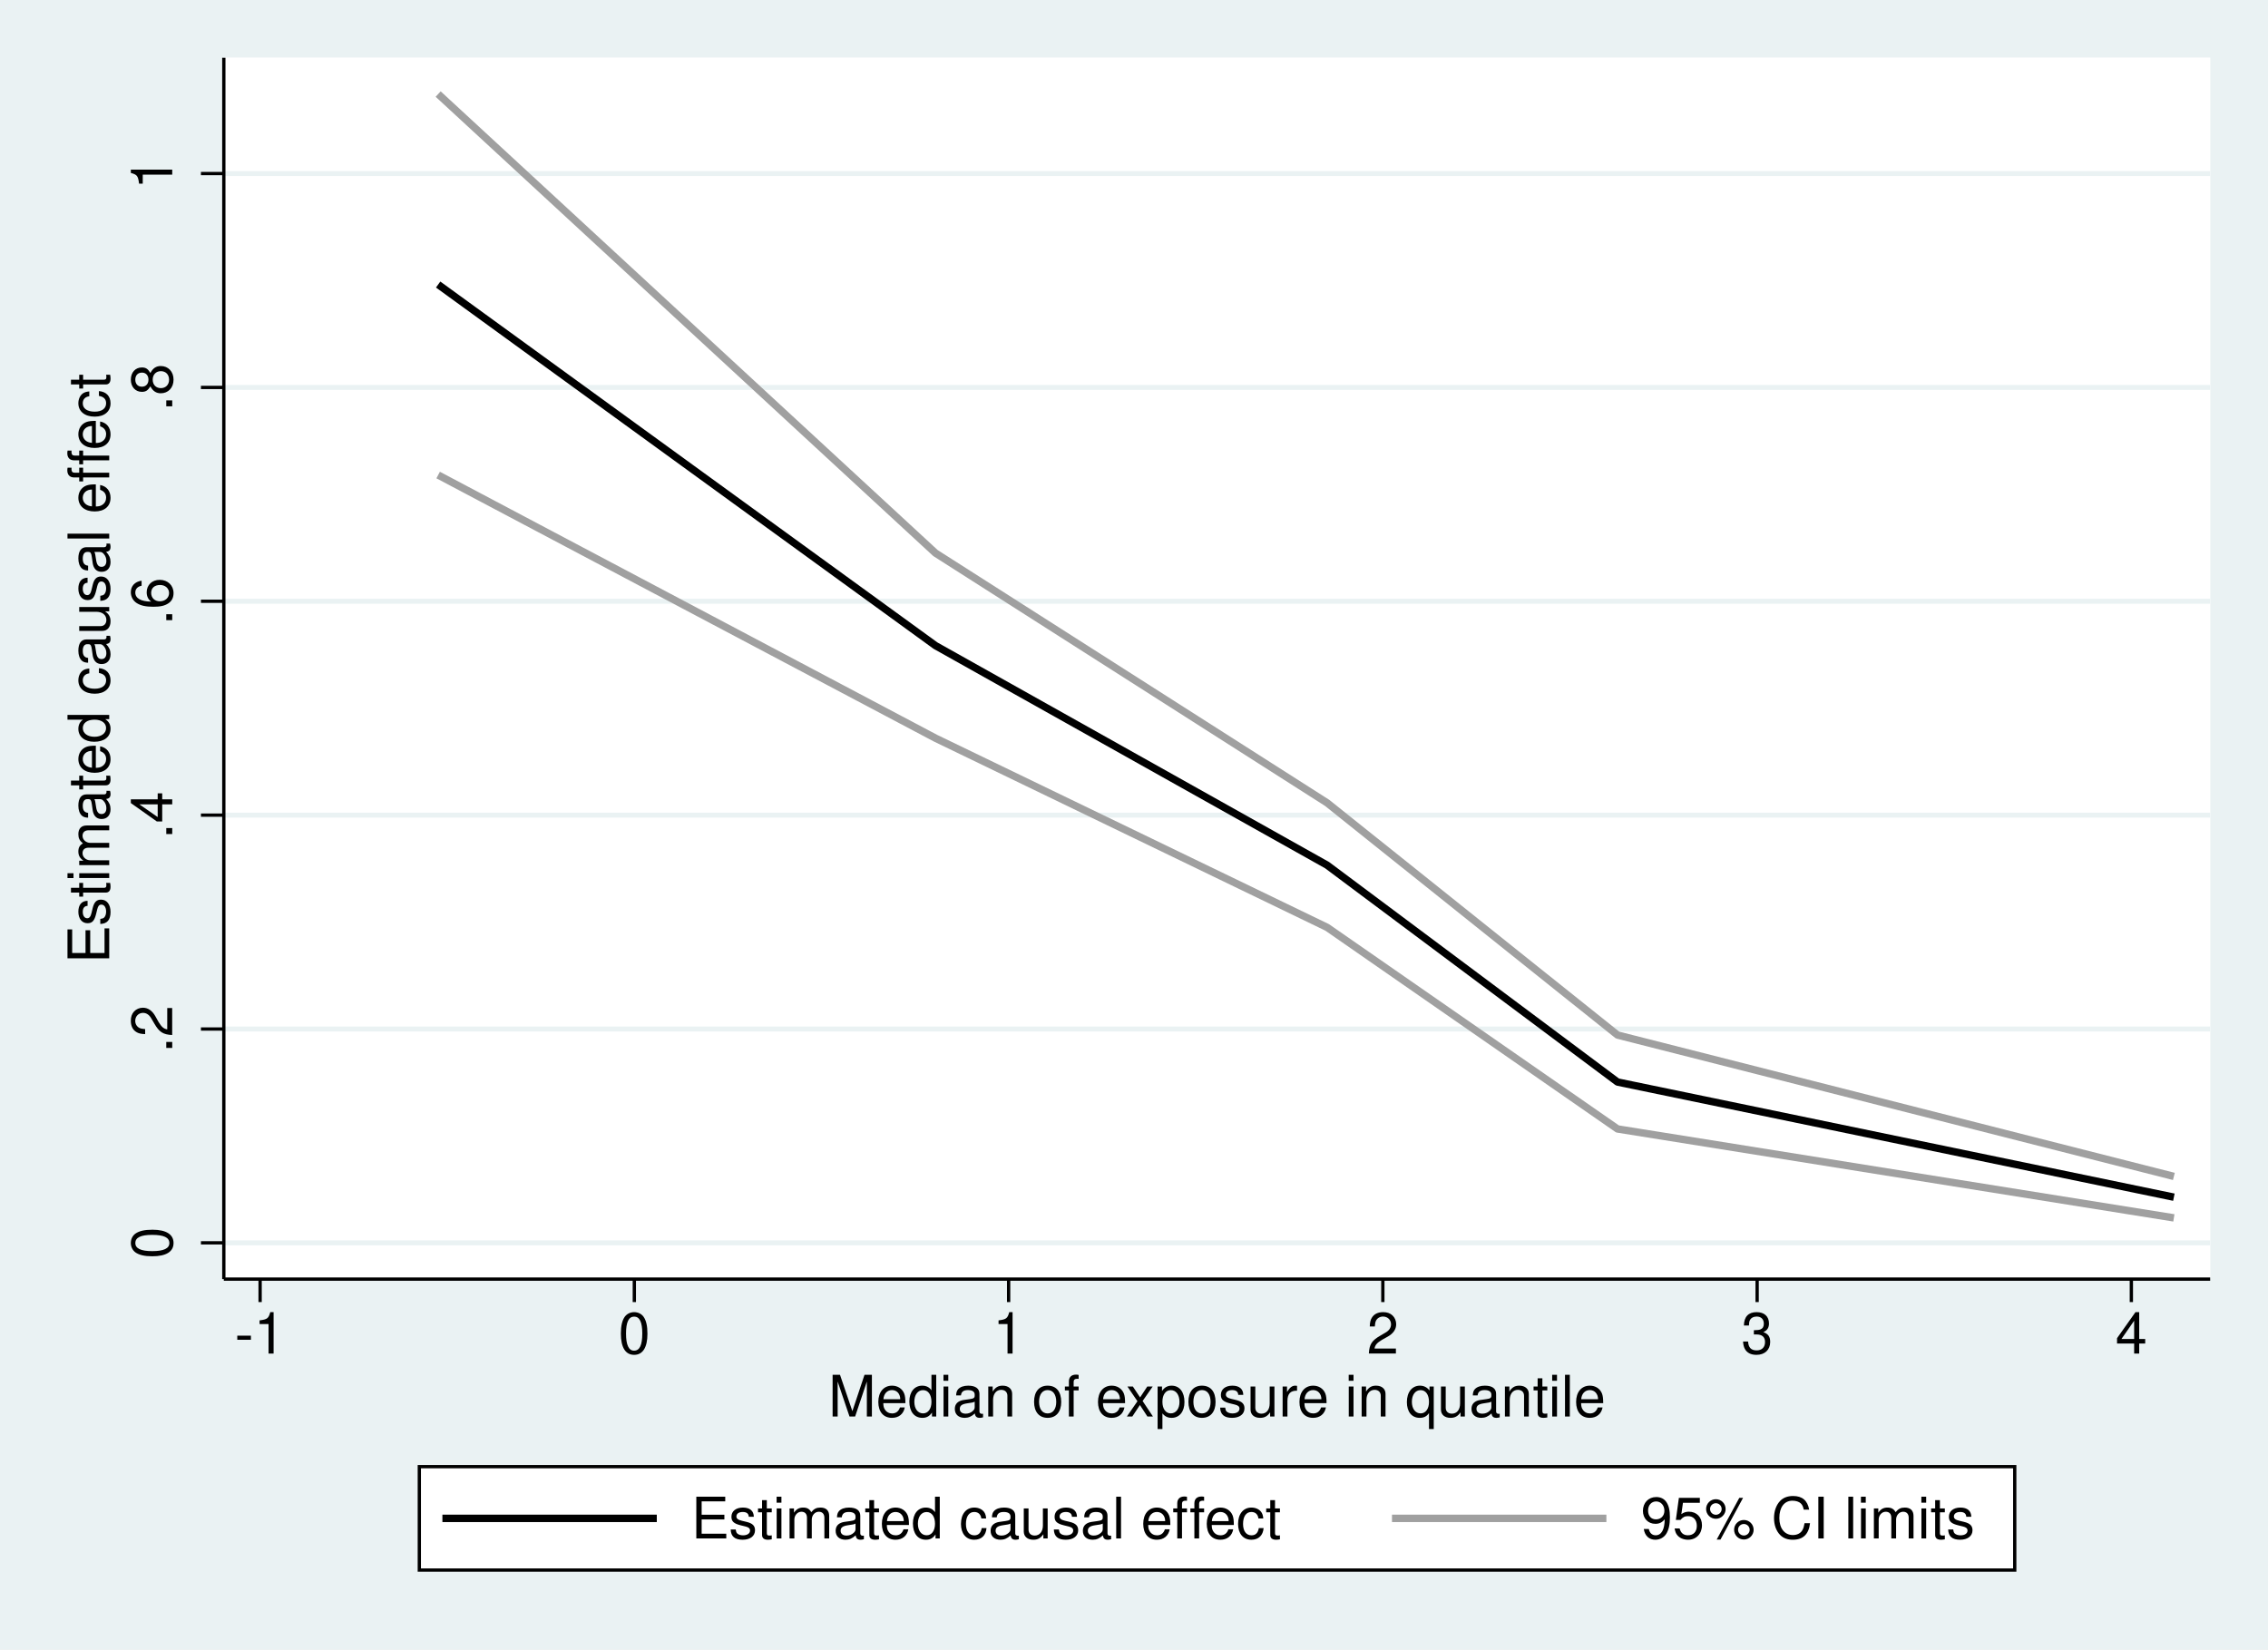
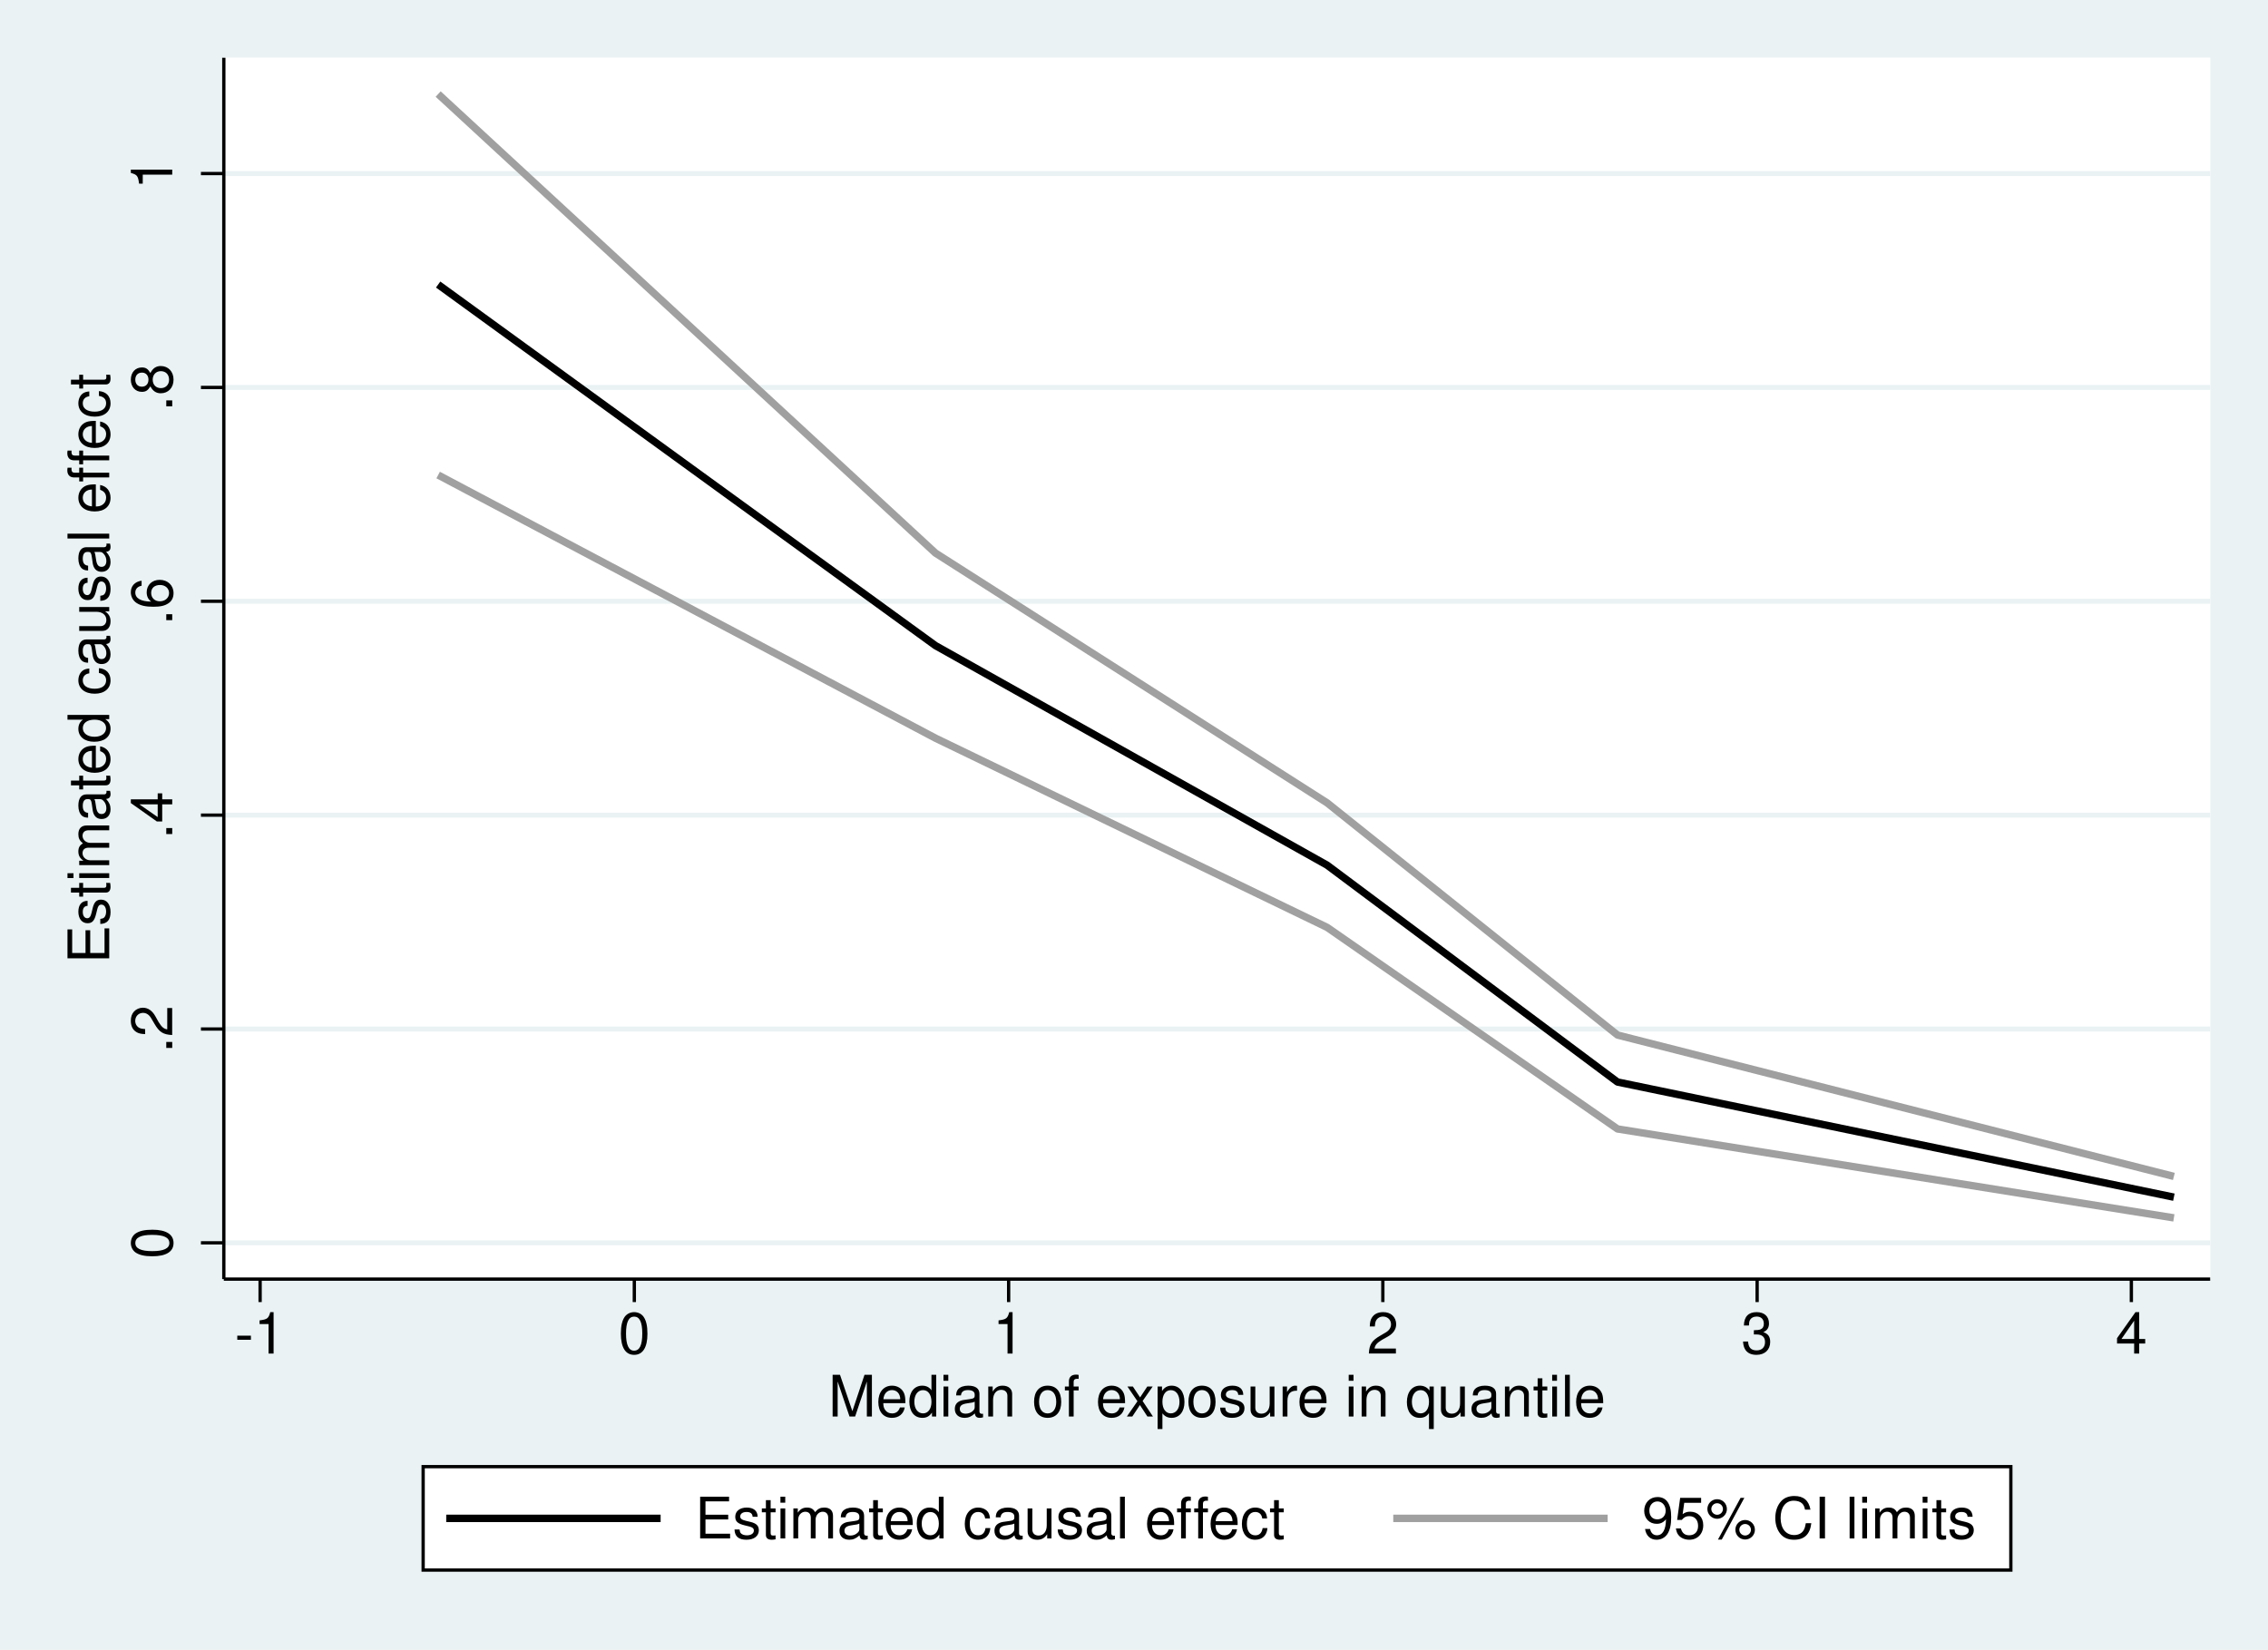
<svg xmlns="http://www.w3.org/2000/svg" version="1.1" width="5.500in" height="4.000in" viewBox="0 0 3960 2880">
  <rect x="0" y="0" width="3960" height="2880" style="fill:#EAF2F3;stroke:none" />
  <rect x="0.00" y="0.00" width="3959.88" height="2880.00" style="fill:#EAF2F3" />
  <rect x="2.88" y="2.88" width="3954.12" height="2874.24" style="fill:none;stroke:#EAF2F3;stroke-width:5.76" />
  <rect x="390.80" y="100.86" width="3468.22" height="2132.77" style="fill:#FFFFFF" />
  <rect x="393.68" y="103.74" width="3462.46" height="2127.01" style="fill:none;stroke:#FFFFFF;stroke-width:5.76" />
  <line x1="390.80" y1="2170.27" x2="3859.02" y2="2170.27" style="stroke:#EAF2F3;stroke-width:8.64" />
  <line x1="390.80" y1="1796.91" x2="3859.02" y2="1796.91" style="stroke:#EAF2F3;stroke-width:8.64" />
  <line x1="390.80" y1="1423.42" x2="3859.02" y2="1423.42" style="stroke:#EAF2F3;stroke-width:8.64" />
  <line x1="390.80" y1="1049.93" x2="3859.02" y2="1049.93" style="stroke:#EAF2F3;stroke-width:8.64" />
  <line x1="390.80" y1="676.56" x2="3859.02" y2="676.56" style="stroke:#EAF2F3;stroke-width:8.64" />
  <line x1="390.80" y1="303.07" x2="3859.02" y2="303.07" style="stroke:#EAF2F3;stroke-width:8.64" />
  <path d=" M765.02 496.87 L1633.38 1127.40 L2317.22 1510.79 L2824.22 1889.47 L3795.66 2090.57" stroke-linejoin="round" style="fill:none;stroke:#000000;stroke-width:12.96" />
  <path d=" M765.02 829.52 L1633.38 1289.02 L2317.22 1619.44 L2824.22 1971.40 L3795.66 2126.71" stroke-linejoin="round" style="fill:none;stroke:#A0A0A0;stroke-width:12.96" />
  <path d=" M765.02 164.22 L1633.38 965.78 L2317.22 1402.01 L2824.22 1807.43 L3795.66 2054.31" stroke-linejoin="round" style="fill:none;stroke:#A0A0A0;stroke-width:12.96" />
  <line x1="390.80" y1="2233.63" x2="390.80" y2="100.86" style="stroke:#000000;stroke-width:5.76" />
  <line x1="390.80" y1="2170.27" x2="350.83" y2="2170.27" style="stroke:#000000;stroke-width:5.76" />
  <text x="300.72" y="2170.27" style="font-family:'Helvetica';font-size:99.99px;fill:#000000" transform="rotate(-90 300.72,2170.27)" text-anchor="middle">0</text>
  <line x1="390.80" y1="1796.91" x2="350.83" y2="1796.91" style="stroke:#000000;stroke-width:5.76" />
  <text x="300.72" y="1796.91" style="font-family:'Helvetica';font-size:99.99px;fill:#000000" transform="rotate(-90 300.72,1796.91)" text-anchor="middle">.2</text>
  <line x1="390.80" y1="1423.42" x2="350.83" y2="1423.42" style="stroke:#000000;stroke-width:5.76" />
  <text x="300.72" y="1423.42" style="font-family:'Helvetica';font-size:99.99px;fill:#000000" transform="rotate(-90 300.72,1423.42)" text-anchor="middle">.4</text>
  <line x1="390.80" y1="1049.93" x2="350.83" y2="1049.93" style="stroke:#000000;stroke-width:5.76" />
  <text x="300.72" y="1049.93" style="font-family:'Helvetica';font-size:99.99px;fill:#000000" transform="rotate(-90 300.72,1049.93)" text-anchor="middle">.6</text>
  <line x1="390.80" y1="676.56" x2="350.83" y2="676.56" style="stroke:#000000;stroke-width:5.76" />
  <text x="300.72" y="676.56" style="font-family:'Helvetica';font-size:99.99px;fill:#000000" transform="rotate(-90 300.72,676.56)" text-anchor="middle">.8</text>
  <line x1="390.80" y1="303.07" x2="350.83" y2="303.07" style="stroke:#000000;stroke-width:5.76" />
  <text x="300.72" y="303.07" style="font-family:'Helvetica';font-size:99.99px;fill:#000000" transform="rotate(-90 300.72,303.07)" text-anchor="middle">1</text>
  <text x="190.71" y="1167.25" style="font-family:'Helvetica';font-size:99.99px;fill:#000000" transform="rotate(-90 190.71,1167.25)" text-anchor="middle">Estimated causal effect</text>
  <line x1="390.80" y1="2233.63" x2="3859.02" y2="2233.63" style="stroke:#000000;stroke-width:5.76" />
  <line x1="454.16" y1="2233.63" x2="454.16" y2="2273.73" style="stroke:#000000;stroke-width:5.76" />
  <text x="454.16" y="2363.59" style="font-family:'Helvetica';font-size:99.99px;fill:#000000" text-anchor="middle">-1</text>
  <line x1="1107.56" y1="2233.63" x2="1107.56" y2="2273.73" style="stroke:#000000;stroke-width:5.76" />
  <text x="1107.56" y="2363.59" style="font-family:'Helvetica';font-size:99.99px;fill:#000000" text-anchor="middle">0</text>
  <line x1="1761.09" y1="2233.63" x2="1761.09" y2="2273.73" style="stroke:#000000;stroke-width:5.76" />
  <text x="1761.09" y="2363.59" style="font-family:'Helvetica';font-size:99.99px;fill:#000000" text-anchor="middle">1</text>
  <line x1="2414.49" y1="2233.63" x2="2414.49" y2="2273.73" style="stroke:#000000;stroke-width:5.76" />
  <text x="2414.49" y="2363.59" style="font-family:'Helvetica';font-size:99.99px;fill:#000000" text-anchor="middle">2</text>
  <line x1="3068.01" y1="2233.63" x2="3068.01" y2="2273.73" style="stroke:#000000;stroke-width:5.76" />
  <text x="3068.01" y="2363.59" style="font-family:'Helvetica';font-size:99.99px;fill:#000000" text-anchor="middle">3</text>
  <line x1="3721.41" y1="2233.63" x2="3721.41" y2="2273.73" style="stroke:#000000;stroke-width:5.76" />
  <text x="3721.41" y="2363.59" style="font-family:'Helvetica';font-size:99.99px;fill:#000000" text-anchor="middle">4</text>
  <text x="2124.91" y="2473.60" style="font-family:'Helvetica';font-size:99.99px;fill:#000000" text-anchor="middle">Median of exposure in quantile</text>
-   <rect x="729.26" y="2558.24" width="2791.43" height="186.37" style="fill:#FFFFFF" />
-   <rect x="732.14" y="2561.12" width="2785.67" height="180.61" style="fill:none;stroke:#000000;stroke-width:5.76" />
-   <line x1="772.45" y1="2651.43" x2="1146.79" y2="2651.43" style="stroke:#000000;stroke-width:12.96" />
-   <line x1="2430.45" y1="2651.43" x2="2804.79" y2="2651.43" style="stroke:#A0A0A0;stroke-width:12.96" />
-   <text x="1206.81" y="2686.46" style="font-family:'Helvetica';font-size:99.99px;fill:#000000">Estimated causal effect</text>
-   <text x="2864.81" y="2686.46" style="font-family:'Helvetica';font-size:99.99px;fill:#000000">95% CI limits</text>
+   <rect x="735.94" y="2558.24" width="2777.94" height="186.37" style="fill:#FFFFFF" />
+   <rect x="738.82" y="2561.12" width="2772.18" height="180.61" style="fill:none;stroke:#000000;stroke-width:5.76" />
+   <line x1="779.13" y1="2651.43" x2="1153.47" y2="2651.43" style="stroke:#000000;stroke-width:12.96" />
+   <line x1="2432.68" y1="2651.43" x2="2807.02" y2="2651.43" style="stroke:#A0A0A0;stroke-width:12.96" />
+   <text x="1213.49" y="2686.46" style="font-family:'Helvetica';font-size:99.99px;fill:#000000">Estimated causal effect</text>
+   <text x="2867.04" y="2686.46" style="font-family:'Helvetica';font-size:99.99px;fill:#000000">95% CI limits</text>
</svg>
